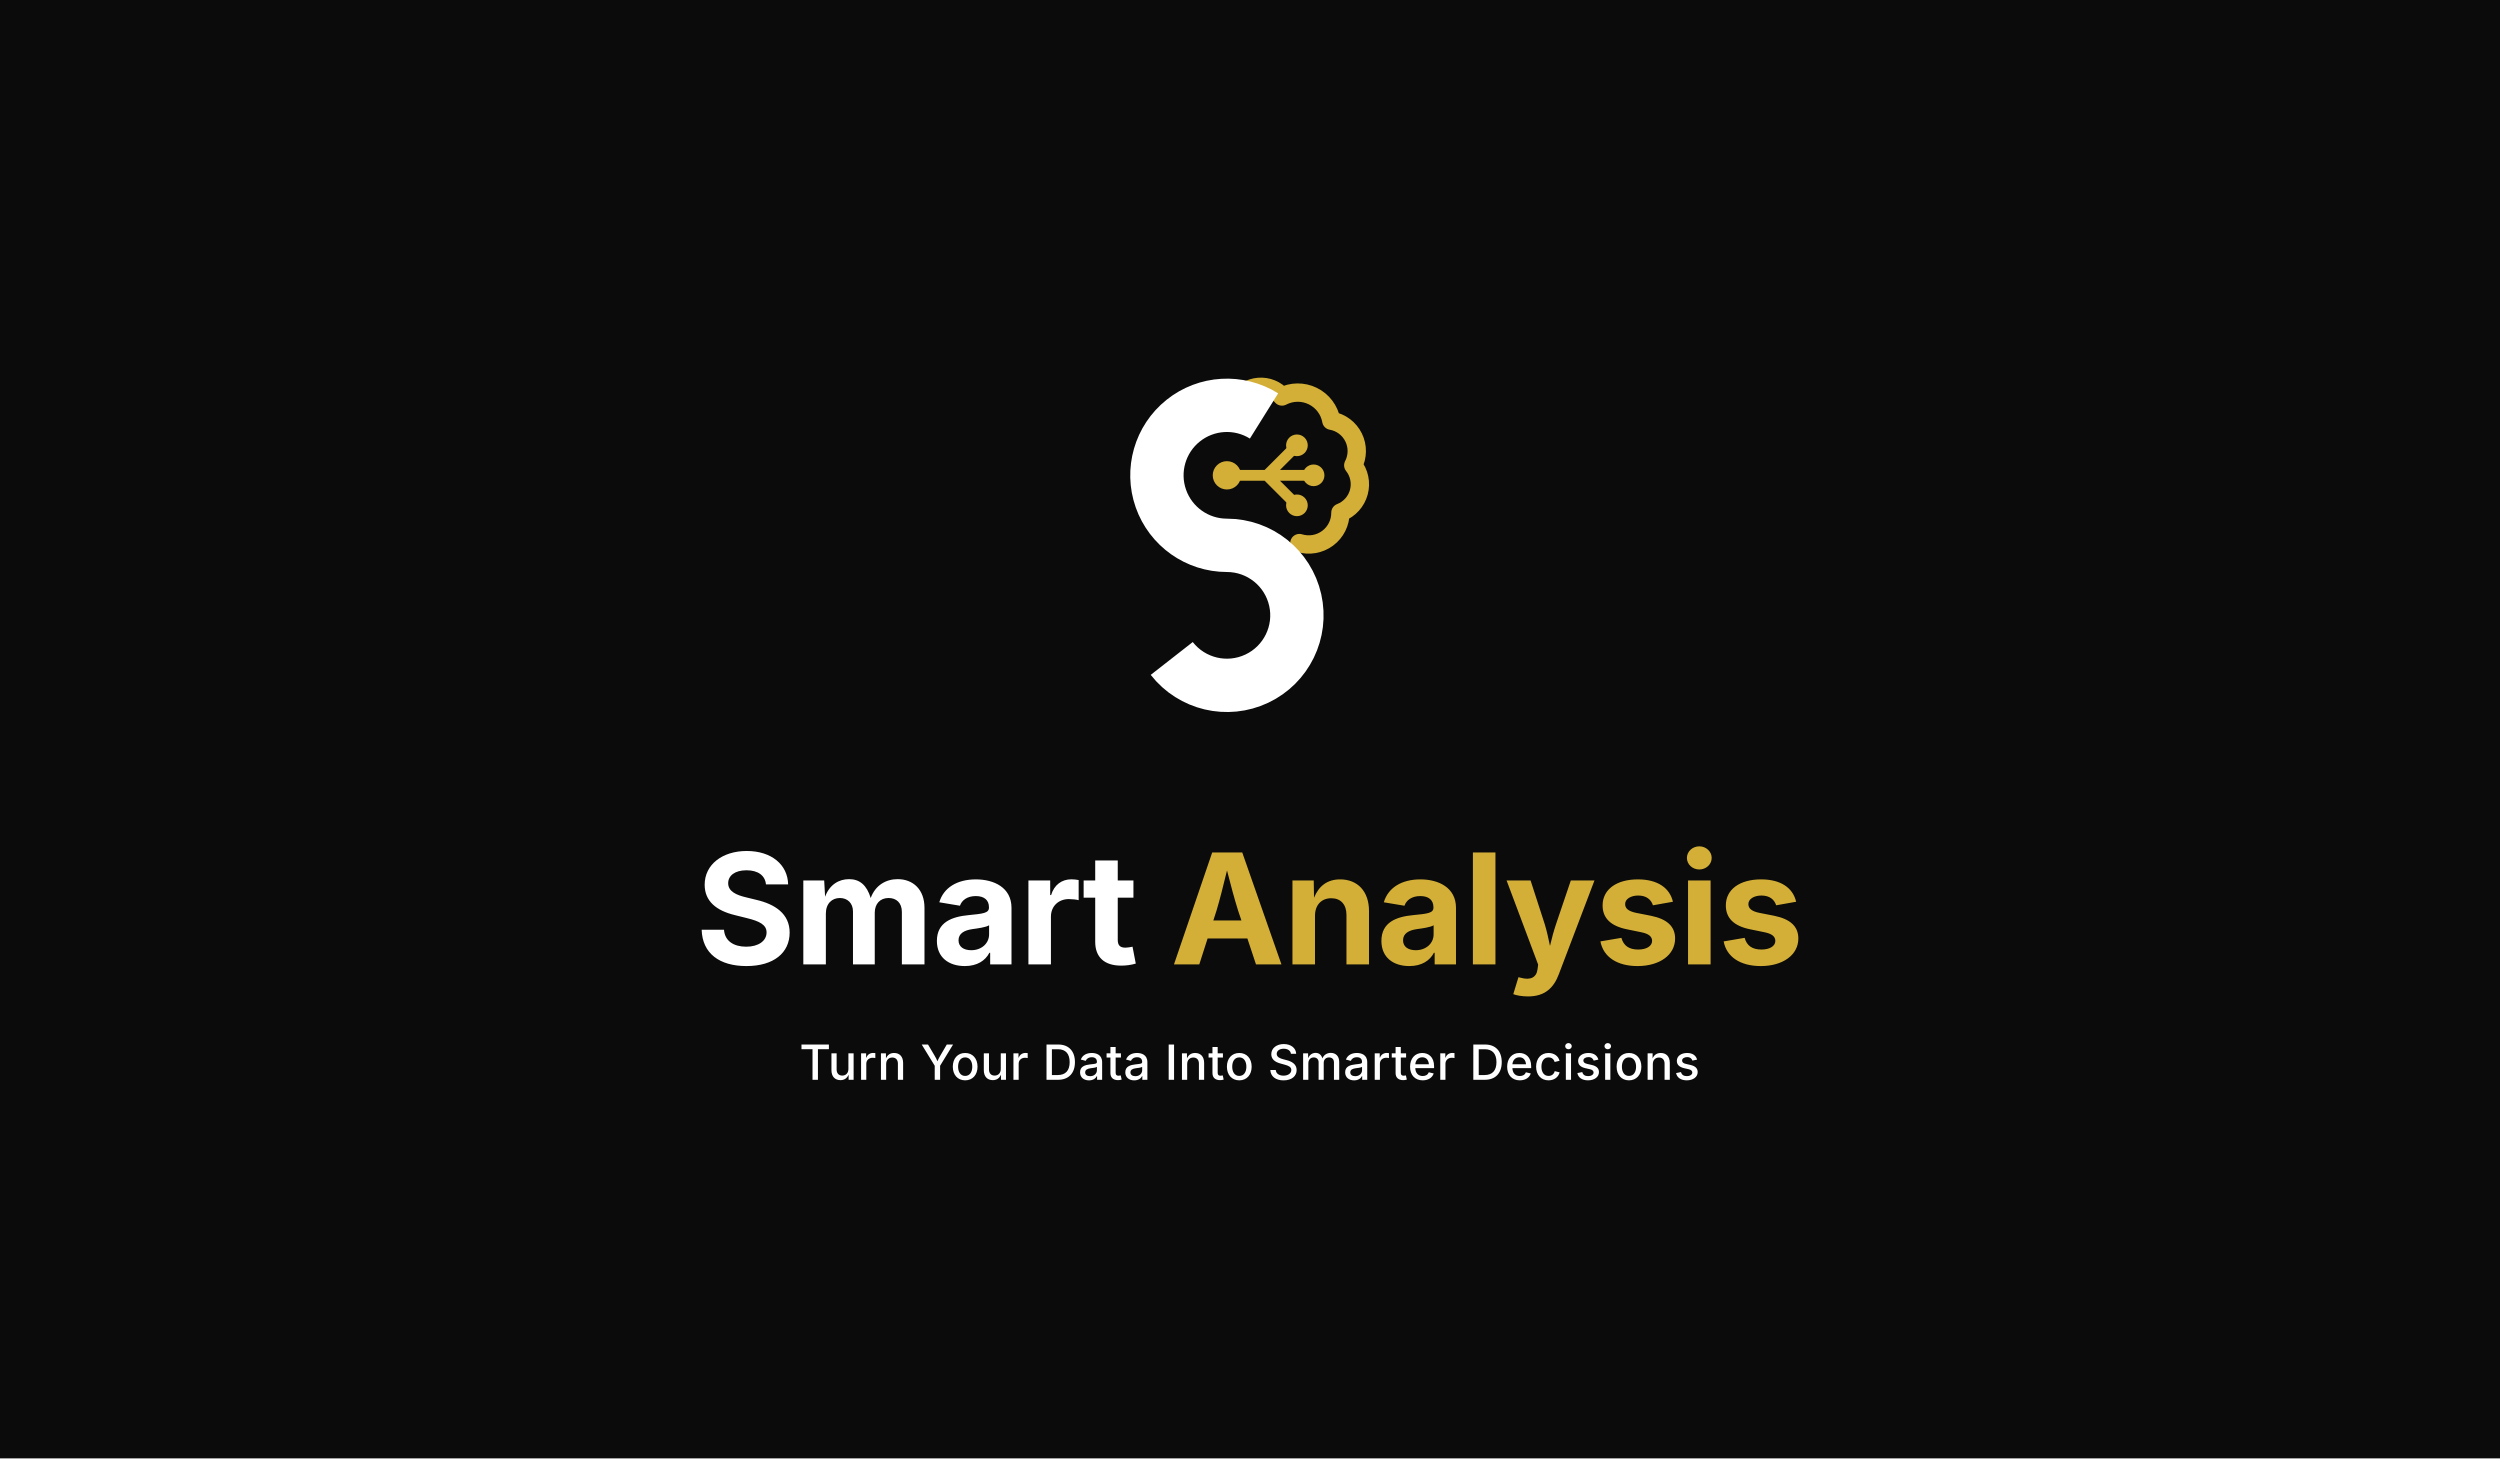
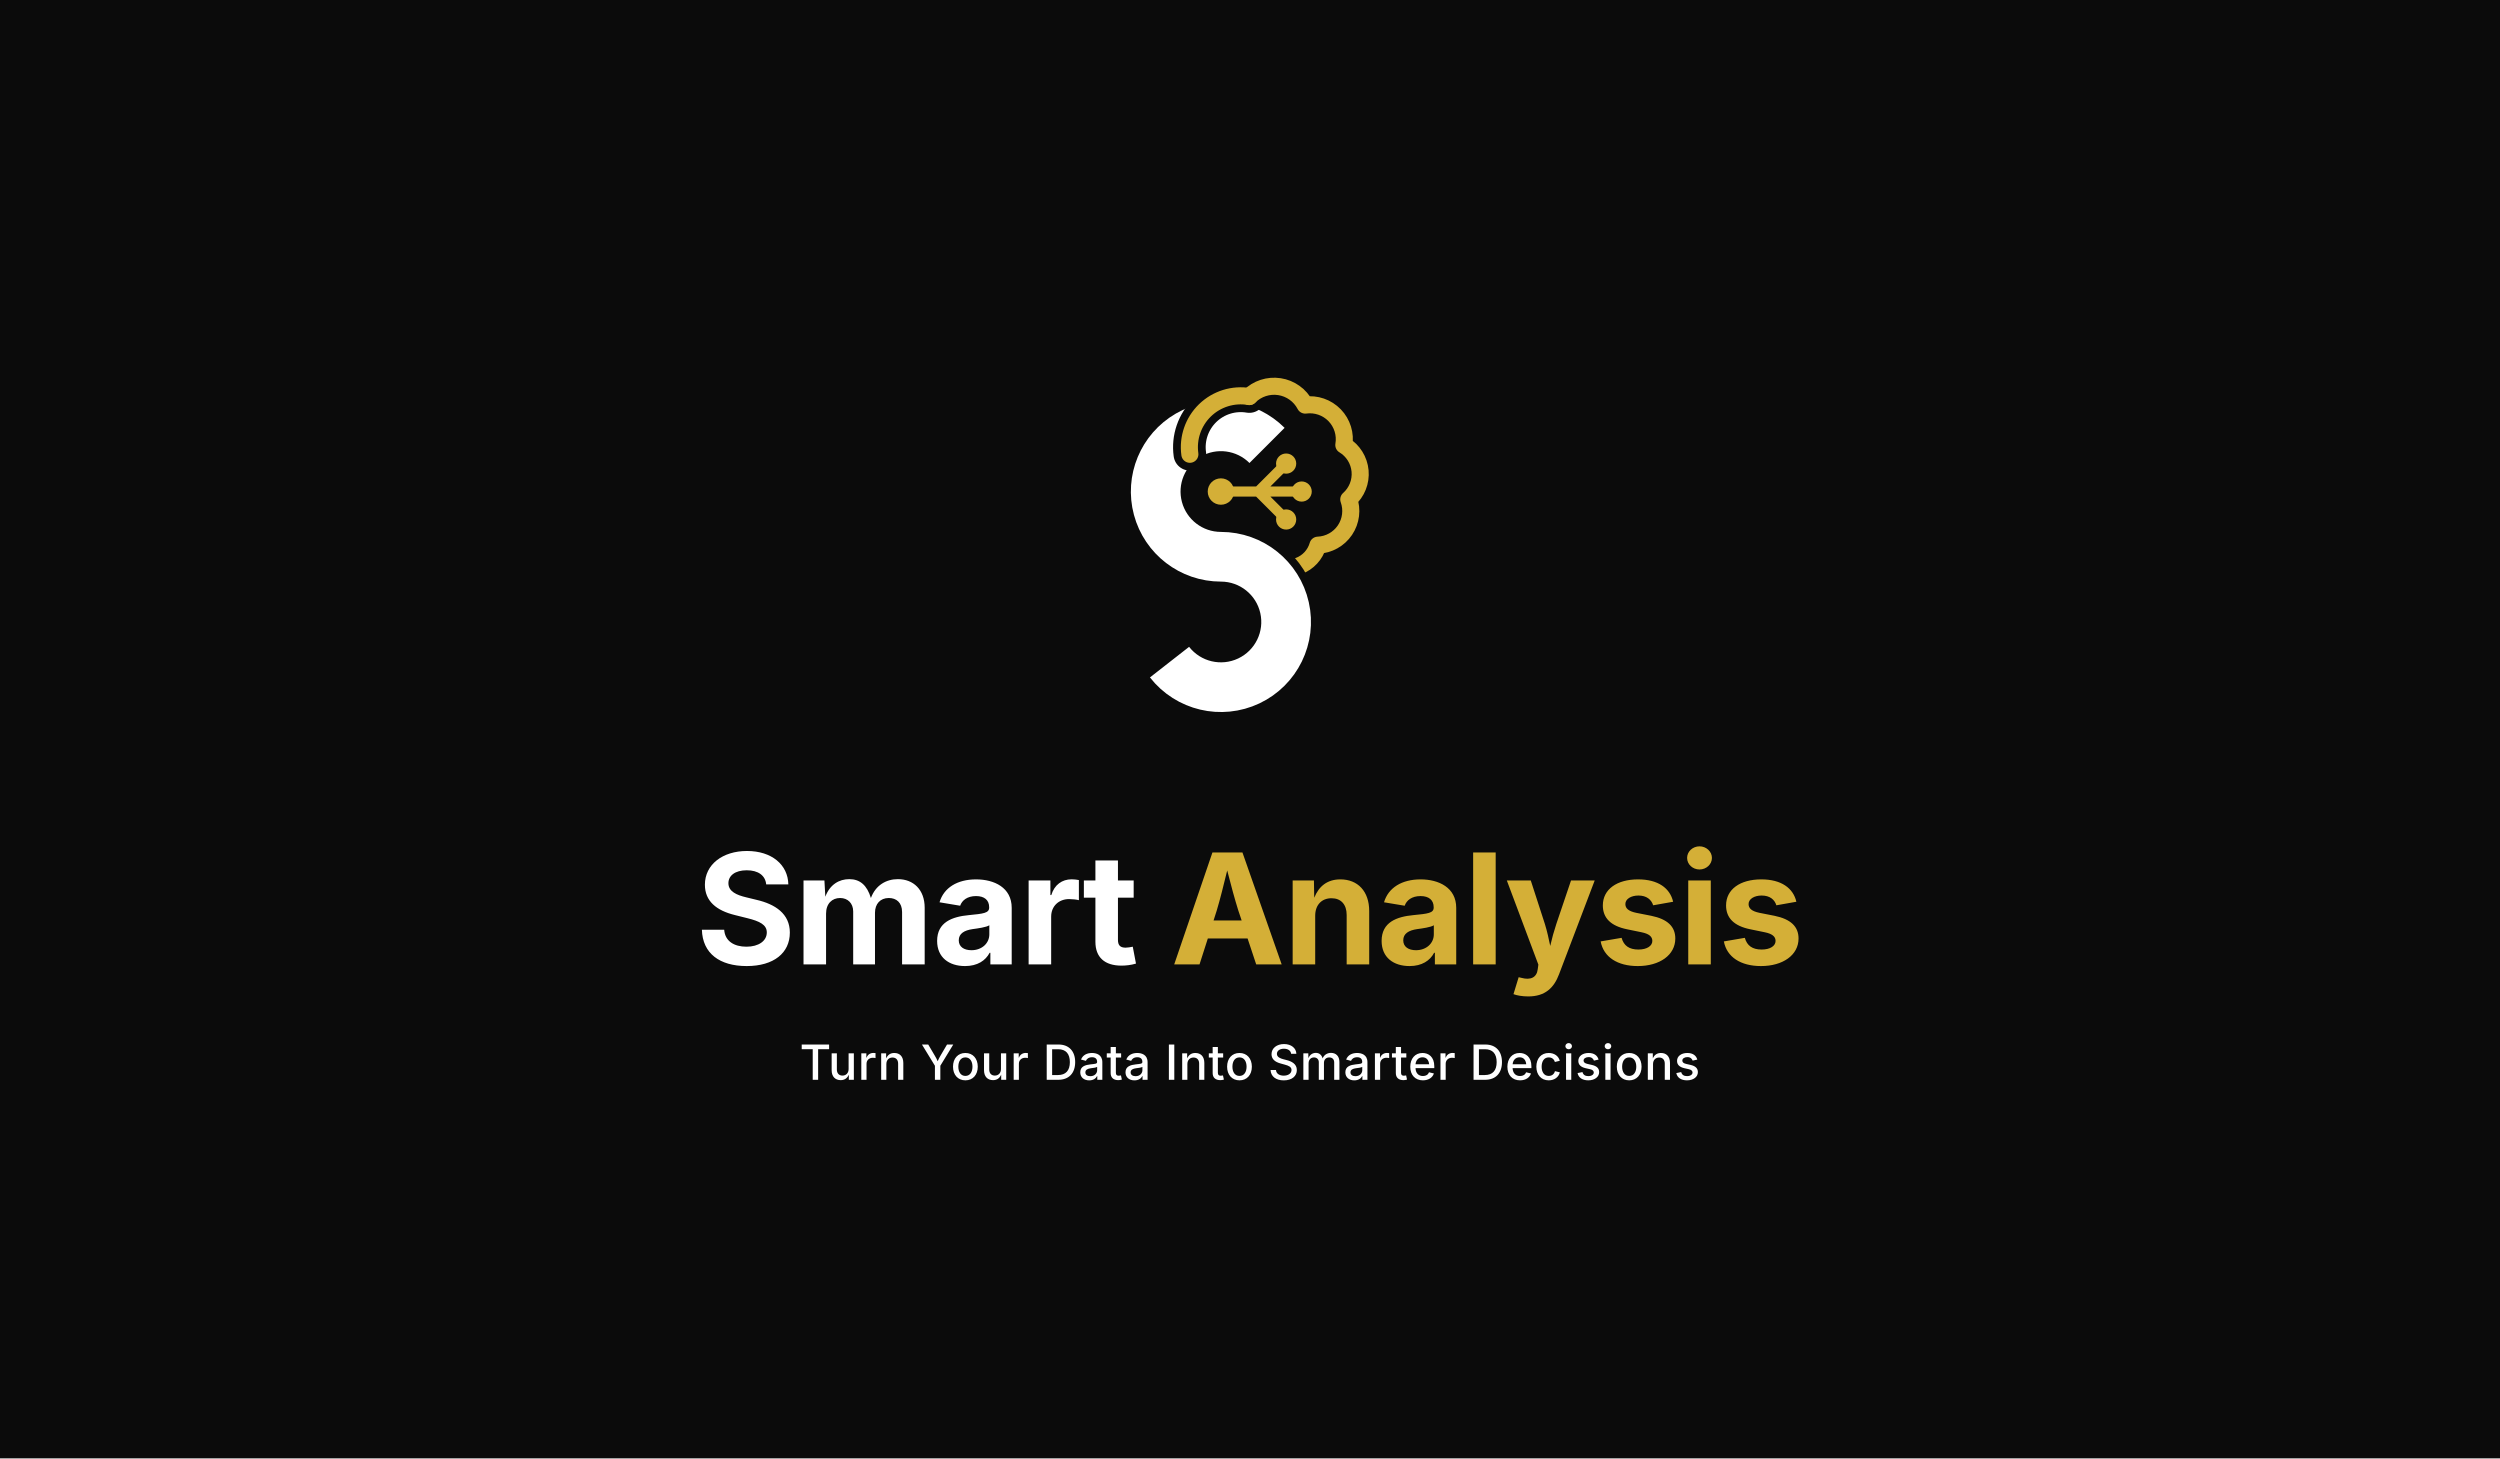
<svg xmlns="http://www.w3.org/2000/svg" width="96mm" height="56mm" viewBox="0 0 96 56">
  <rect id="background-bleed" width="96" height="56" fill="#0B0B0B" />
  <g id="logo">
-     <g transform="translate(26.923 14.500) scale(0.12842) translate(128.250 -0.000)">
-       <g class="symbol" transform="translate(0.000 0.000) scale(0.49844) translate(-41.875 -23.375)">
-         <path id="brain-contour" d="M106.21 36.77 A16.67 16.67 0 0 1 133.03 34.70 A20.45 20.45 0 0 1 162.64 49.22 A18.49 18.49 0 0 1 175.80 75.99 A18.24 18.24 0 0 1 168.10 104.38 A19.01 19.01 0 0 1 143.48 122.65" fill="none" stroke="#D4AF37" stroke-width="11" stroke-linecap="round" stroke-linejoin="round" />
-         <path id="letter-s" d="M122.26 46.38 A42 42 0 1 0 100.00 124.00 A42 42 0 1 1 66.90 191.86" fill="none" stroke="#FFFFFF" stroke-width="32" />
+     <g transform="translate(26.923 14.500) scale(0.12842) translate(128.500 -0.000)">
+       <g class="symbol" transform="translate(0.000 0.000) scale(0.46431) translate(-42.000 -8.625)">
+         <defs>
+           <mask id="sa-under-s" maskUnits="userSpaceOnUse" x="-60" y="-60" width="400" height="400">
+             <rect x="-60" y="-60" width="400" height="400" fill="#fff" />
+             <path d="M100.00 124.00 A42 42 0 1 1 66.90 191.86" fill="none" stroke="#000" stroke-width="42" />
+           </mask>
+           <mask id="sa-under-brain" maskUnits="userSpaceOnUse" x="-60" y="-60" width="400" height="400">
+             <rect x="-60" y="-60" width="400" height="400" fill="#fff" />
+             <path d="M80.00 58.00 A33.08 33.08 0 0 1 118.28 20.82" fill="none" stroke="#000" stroke-width="21" stroke-linecap="round" />
+           </mask>
+         </defs>
+         <path id="brain-back" d="M118.28 20.82 A22.59 22.59 0 0 1 154.29 26.32 A22.18 22.18 0 0 1 179.16 52.04 A21.81 21.81 0 0 1 182.34 87.06 A22.04 22.04 0 0 1 162.48 116.55 A20.21 20.21 0 0 1 131.91 127.87" fill="none" stroke="#D4AF37" stroke-width="11" stroke-linecap="round" stroke-linejoin="round" mask="url(#sa-under-s)" />
+         <path id="letter-s" d="M129.70 52.30 A42 42 0 1 0 100.00 124.00 A42 42 0 1 1 66.90 191.86" fill="none" stroke="#FFFFFF" stroke-width="32" mask="url(#sa-under-brain)" />
+         <path id="brain-front" d="M80.00 58.00 A33.08 33.08 0 0 1 118.28 20.82" fill="none" stroke="#D4AF37" stroke-width="11" stroke-linecap="round" stroke-linejoin="round" />
        <path id="circuit-traces" d="M100.00 82.00 H124.0 L140 66 M124.0 82.0 L140 98 M124.0 82.0 H150" fill="none" stroke="#D4AF37" stroke-width="6.5" stroke-linecap="round" stroke-linejoin="round" />
        <circle cx="100.0" cy="82.0" r="8.5" fill="#D4AF37" />
        <circle cx="142.0" cy="64.0" r="6.5" fill="#D4AF37" />
        <circle cx="142.0" cy="100.0" r="6.5" fill="#D4AF37" />
        <circle cx="152.0" cy="82.0" r="6.5" fill="#D4AF37" />
      </g>
      <g class="wordmark">
-         <path id="smart" d="M-114.7 175.96C-106.57 175.96 -101.78 172.03 -101.78 165.94C-101.78 160.33 -106.14 157.45 -111.78 156.15L-114.81 155.41C-117.64 154.74 -120.16 153.68 -120.16 151.19C-120.16 148.94 -118.18 147.32 -114.68 147.32C-111.24 147.32 -109.11 148.87 -108.86 151.55H-102.23C-102.35 145.66 -107.2 141.55 -114.61 141.55C-121.89 141.55 -127.19 145.59 -127.19 151.64C-127.19 156.51 -123.8 159.36 -118.14 160.73L-114.45 161.65C-110.81 162.55 -108.68 163.61 -108.68 165.9C-108.68 168.44 -111.1 170.17 -114.77 170.17C-118.47 170.17 -121.19 168.48 -121.41 165.09H-128.09C-127.88 172.21 -122.74 175.96 -114.7 175.96Z M-97.69 175.47H-90.95V160.28C-90.95 157.27 -89.13 155.61 -86.75 155.61C-84.46 155.61 -82.84 157.18 -82.84 159.63V175.47H-76.33V160.01C-76.33 157.39 -74.76 155.61 -72.2 155.61C-69.93 155.61 -68.22 156.98 -68.22 159.81V175.47H-61.46V158.53C-61.46 153.07 -64.87 149.97 -69.48 149.97C-72.94 149.97 -76.13 151.75 -77.54 155.61C-78.71 151.79 -80.8 149.97 -84.01 149.97C-87.02 149.97 -89.83 151.57 -91.18 155.23L-91.45 150.36H-97.69Z M-49.39 175.96C-45.69 175.96 -43.26 174.32 -42.05 171.99H-41.82V175.47H-35.44V158.55C-35.44 152.47 -40.7 150.04 -46.09 150.04C-51.71 150.04 -55.75 152.53 -57.03 156.89L-50.85 157.92C-50.31 156.31 -48.72 155.03 -46.11 155.03C-43.6 155.03 -42.18 156.24 -42.18 158.37V158.49C-42.18 160.13 -43.96 160.31 -48.27 160.73C-53.21 161.2 -57.75 162.82 -57.75 168.44C-57.75 173.4 -54.18 175.96 -49.39 175.96ZM-47.48 171.22C-49.71 171.22 -51.28 170.21 -51.28 168.26C-51.28 166.24 -49.62 165.27 -47.12 164.91C-45.64 164.71 -42.97 164.35 -42.14 163.76V166.48C-42.14 169.13 -44.34 171.22 -47.48 171.22Z M-30.38 175.47H-23.65V161.18C-23.65 158.06 -21.38 155.93 -18.28 155.93C-17.29 155.93 -15.96 156.08 -15.36 156.26V150.24C-15.96 150.11 -16.84 150.02 -17.54 150.02C-20.37 150.02 -22.68 151.64 -23.6 154.74H-23.87V150.36H-30.38Z M1.02 150.36H-3.67V144.38H-10.41V150.36H-13.87V155.5H-10.41V168.71C-10.41 173.31 -7.67 175.83 -2.64 175.83C-1.29 175.83 0.21 175.67 1.72 175.22L0.75 170.17C0.26 170.3 -0.86 170.46 -1.38 170.46C-3.02 170.46 -3.67 169.72 -3.67 168.12V155.5H1.02Z" fill="#FFFFFF" />
-         <path id="analysis" d="M13.14 175.47H20.71L23.2 167.7H35.09L37.67 175.47H45.28L33.56 142H24.57ZM24.91 162.33 25.88 159.32C26.89 155.95 27.88 151.97 29 147.37C30.17 151.93 31.22 155.88 32.3 159.32L33.31 162.33Z M55.31 160.93C55.31 157.61 57.31 155.68 60.18 155.68C63.01 155.68 64.72 157.54 64.72 160.67V175.47H71.46V159.5C71.46 153.61 68.04 150.04 62.83 150.04C58.97 150.04 56.43 152.04 55.02 155.54L54.93 150.36H48.57V175.47H55.31Z M83.52 175.96C87.23 175.96 89.66 174.32 90.87 171.99H91.09V175.47H97.47V158.55C97.47 152.47 92.22 150.04 86.83 150.04C81.21 150.04 77.17 152.53 75.89 156.89L82.06 157.92C82.6 156.31 84.2 155.03 86.8 155.03C89.32 155.03 90.73 156.24 90.73 158.37V158.49C90.73 160.13 88.96 160.31 84.65 160.73C79.71 161.2 75.17 162.82 75.17 168.44C75.17 173.4 78.74 175.96 83.52 175.96ZM85.43 171.22C83.21 171.22 81.64 170.21 81.64 168.26C81.64 166.24 83.3 165.27 85.79 164.91C87.28 164.71 89.95 164.35 90.78 163.76V166.48C90.78 169.13 88.58 171.22 85.43 171.22Z M109.27 142H102.53V175.47H109.27Z M114.6 184.36C115.57 184.74 117.23 185.04 119 185.04C124.03 185.04 126.68 182.5 128.21 178.43L138.88 150.36H131.81L127.4 163.38C126.68 165.54 126.1 167.7 125.58 169.94C125.11 167.72 124.66 165.56 123.99 163.38L119.77 150.36H112.6L122.04 175.53L121.86 176.88C121.56 179.4 119.7 180.23 116.98 179.49L116.15 179.29Z M151.76 175.96C158.34 175.96 162.99 172.66 162.99 167.72C162.99 164.15 160.65 161.92 155.8 160.93L151.29 160.04C148.9 159.54 148.05 158.67 148.05 157.41C148.05 155.9 149.76 154.87 151.96 154.87C154.41 154.87 155.82 156.08 156.36 157.79L162.34 156.73C161.39 152.65 157.82 150.04 151.87 150.04C145.51 150.04 141.31 153.01 141.31 157.83C141.31 161.59 143.69 163.97 148.55 164.96L152.88 165.85C155.08 166.3 156.11 167.11 156.11 168.44C156.11 169.94 154.52 171.02 151.96 171.02C149.2 171.02 147.58 169.87 146.93 167.52L140.66 168.59C141.54 173.27 145.69 175.96 151.76 175.96Z M166.86 175.47H173.6V150.36H166.86ZM170.23 147.08C172.25 147.08 173.93 145.55 173.93 143.62C173.93 141.71 172.25 140.16 170.23 140.16C168.18 140.16 166.52 141.71 166.52 143.62C166.52 145.55 168.18 147.08 170.23 147.08Z M188.61 175.96C195.19 175.96 199.84 172.66 199.84 167.72C199.84 164.15 197.5 161.92 192.65 160.93L188.13 160.04C185.75 159.54 184.9 158.67 184.9 157.41C184.9 155.9 186.61 154.87 188.81 154.87C191.26 154.87 192.67 156.08 193.21 157.79L199.18 156.73C198.24 152.65 194.67 150.04 188.72 150.04C182.36 150.04 178.16 153.01 178.16 157.83C178.16 161.59 180.54 163.97 185.39 164.96L189.73 165.85C191.93 166.3 192.96 167.11 192.96 168.44C192.96 169.94 191.37 171.02 188.81 171.02C186.05 171.02 184.43 169.87 183.78 167.52L177.51 168.59C178.39 173.27 182.54 175.96 188.61 175.96Z" fill="#D4AF37" />
+         <path id="smart" d="M-114.88 175.96C-106.75 175.96 -101.97 172.03 -101.97 165.94C-101.97 160.33 -106.33 157.45 -111.96 156.15L-115 155.41C-117.83 154.74 -120.34 153.68 -120.34 151.19C-120.34 148.94 -118.37 147.32 -114.86 147.32C-111.43 147.32 -109.29 148.87 -109.04 151.55H-102.42C-102.53 145.66 -107.38 141.55 -114.79 141.55C-122.07 141.55 -127.37 145.59 -127.37 151.64C-127.37 156.51 -123.98 159.36 -118.32 160.73L-114.64 161.65C-111 162.55 -108.86 163.61 -108.86 165.9C-108.86 168.44 -111.29 170.17 -114.95 170.17C-118.66 170.17 -121.38 168.48 -121.6 165.09H-128.27C-128.07 172.21 -122.93 175.96 -114.88 175.96Z M-97.88 175.47H-91.14V160.28C-91.14 157.27 -89.32 155.61 -86.94 155.61C-84.65 155.61 -83.03 157.18 -83.03 159.63V175.47H-76.51V160.01C-76.51 157.39 -74.94 155.61 -72.38 155.61C-70.11 155.61 -68.41 156.98 -68.41 159.81V175.47H-61.65V158.53C-61.65 153.07 -65.06 149.97 -69.66 149.97C-73.12 149.97 -76.31 151.75 -77.73 155.61C-78.9 151.79 -80.98 149.97 -84.2 149.97C-87.21 149.97 -90.01 151.57 -91.36 155.23L-91.63 150.36H-97.88Z M-49.58 175.96C-45.87 175.96 -43.45 174.32 -42.23 171.99H-42.01V175.47H-35.63V158.55C-35.63 152.47 -40.89 150.04 -46.28 150.04C-51.89 150.04 -55.93 152.53 -57.21 156.89L-51.04 157.92C-50.5 156.31 -48.9 155.03 -46.3 155.03C-43.78 155.03 -42.37 156.24 -42.37 158.37V158.49C-42.37 160.13 -44.14 160.31 -48.45 160.73C-53.4 161.2 -57.93 162.82 -57.93 168.44C-57.93 173.4 -54.36 175.96 -49.58 175.96ZM-47.67 171.22C-49.89 171.22 -51.46 170.21 -51.46 168.26C-51.46 166.24 -49.8 165.27 -47.31 164.91C-45.83 164.71 -43.15 164.35 -42.32 163.76V166.48C-42.32 169.13 -44.52 171.22 -47.67 171.22Z M-30.57 175.47H-23.83V161.18C-23.83 158.06 -21.56 155.93 -18.46 155.93C-17.47 155.93 -16.15 156.08 -15.54 156.26V150.24C-16.15 150.11 -17.03 150.02 -17.72 150.02C-20.55 150.02 -22.87 151.64 -23.79 154.74H-24.06V150.36H-30.57Z M0.84 150.36H-3.86V144.38H-10.6V150.36H-14.05V155.5H-10.6V168.71C-10.6 173.31 -7.86 175.83 -2.82 175.83C-1.48 175.83 0.03 175.67 1.53 175.22L0.57 170.17C0.07 170.3 -1.05 170.46 -1.57 170.46C-3.21 170.46 -3.86 169.72 -3.86 168.12V155.5H0.84Z" fill="#FFFFFF" />
+         <path id="analysis" d="M12.96 175.47H20.53L23.02 167.7H34.9L37.48 175.47H45.1L33.37 142H24.39ZM24.73 162.33 25.69 159.32C26.7 155.95 27.69 151.97 28.81 147.37C29.98 151.93 31.04 155.88 32.12 159.32L33.13 162.33Z M55.12 160.93C55.12 157.61 57.12 155.68 60 155.68C62.83 155.68 64.53 157.54 64.53 160.67V175.47H71.27V159.5C71.27 153.61 67.86 150.04 62.65 150.04C58.78 150.04 56.24 152.04 54.83 155.54L54.74 150.36H48.38V175.47H55.12Z M83.34 175.96C87.04 175.96 89.47 174.32 90.68 171.99H90.91V175.47H97.29V158.55C97.29 152.47 92.03 150.04 86.64 150.04C81.03 150.04 76.98 152.53 75.7 156.89L81.88 157.92C82.42 156.31 84.01 155.03 86.62 155.03C89.13 155.03 90.55 156.24 90.55 158.37V158.49C90.55 160.13 88.77 160.31 84.46 160.73C79.52 161.2 74.98 162.82 74.98 168.44C74.98 173.4 78.55 175.96 83.34 175.96ZM85.25 171.22C83.02 171.22 81.45 170.21 81.45 168.26C81.45 166.24 83.11 165.27 85.61 164.91C87.09 164.71 89.76 164.35 90.59 163.76V166.48C90.59 169.13 88.39 171.22 85.25 171.22Z M109.09 142H102.35V175.47H109.09Z M114.41 184.36C115.38 184.74 117.04 185.04 118.82 185.04C123.85 185.04 126.5 182.5 128.03 178.43L138.7 150.36H131.62L127.22 163.38C126.5 165.54 125.91 167.7 125.4 169.94C124.93 167.72 124.48 165.56 123.8 163.38L119.58 150.36H112.42L121.85 175.53L121.67 176.88C121.38 179.4 119.51 180.23 116.8 179.49L115.96 179.29Z M151.57 175.96C158.15 175.96 162.8 172.66 162.8 167.72C162.8 164.15 160.47 161.92 155.61 160.93L151.1 160.04C148.72 159.54 147.87 158.67 147.87 157.41C147.87 155.9 149.57 154.87 151.77 154.87C154.22 154.87 155.64 156.08 156.18 157.79L162.15 156.73C161.21 152.65 157.64 150.04 151.68 150.04C145.33 150.04 141.13 153.01 141.13 157.83C141.13 161.59 143.51 163.97 148.36 164.96L152.69 165.85C154.9 166.3 155.93 167.11 155.93 168.44C155.93 169.94 154.33 171.02 151.77 171.02C149.01 171.02 147.39 169.87 146.74 167.52L140.48 168.59C141.35 173.27 145.51 175.96 151.57 175.96Z M166.67 175.47H173.41V150.36H166.67ZM170.04 147.08C172.06 147.08 173.75 145.55 173.75 143.62C173.75 141.71 172.06 140.16 170.04 140.16C168 140.16 166.33 141.71 166.33 143.62C166.33 145.55 168 147.08 170.04 147.08Z M188.42 175.96C195 175.96 199.65 172.66 199.65 167.72C199.65 164.15 197.31 161.92 192.46 160.93L187.95 160.04C185.57 159.54 184.71 158.67 184.71 157.41C184.71 155.9 186.42 154.87 188.62 154.87C191.07 154.87 192.49 156.08 193.02 157.79L199 156.73C198.06 152.65 194.48 150.04 188.53 150.04C182.18 150.04 177.98 153.01 177.98 157.83C177.98 161.59 180.36 163.97 185.21 164.96L189.54 165.85C191.74 166.3 192.78 167.11 192.78 168.44C192.78 169.94 191.18 171.02 188.62 171.02C185.86 171.02 184.24 169.87 183.59 167.52L177.32 168.59C178.2 173.27 182.36 175.96 188.42 175.96Z" fill="#D4AF37" />
      </g>
-       <path id="tagline" d="M-98.24 200.81H-94.94V209.97H-93.32V200.81H-90.04V199.42H-98.24Z M-86.59 210.07C-85.49 210.07 -84.65 209.58 -84.15 208.43L-84.14 209.97H-82.65V202.05H-84.21V206.74C-84.21 207.99 -85 208.71 -86.05 208.71C-87.09 208.71 -87.73 208.03 -87.73 206.89V202.05H-89.28V207.08C-89.28 209.03 -88.2 210.07 -86.59 210.07Z M-80.42 209.97H-78.86V205.16C-78.86 204.12 -78.06 203.38 -76.97 203.38C-76.65 203.38 -76.27 203.44 -76.16 203.47V201.98C-76.32 201.96 -76.62 201.94 -76.82 201.94C-77.75 201.94 -78.53 202.46 -78.82 203.33H-78.91V202.05H-80.42Z M-72.92 205.28C-72.92 204.03 -72.14 203.31 -71.08 203.31C-70.05 203.31 -69.41 203.99 -69.41 205.13V209.97H-67.85V204.94C-67.85 202.99 -68.93 201.95 -70.54 201.95C-71.66 201.95 -72.49 202.45 -72.98 203.57L-72.99 202.05H-74.48V209.97H-72.92Z M-58.4 209.97H-56.79V205.77L-52.91 199.42H-54.79L-56.75 202.78C-57.06 203.31 -57.32 203.79 -57.58 204.42C-57.84 203.8 -58.1 203.33 -58.42 202.78L-60.4 199.42H-62.29L-58.4 205.77Z M-49.3 210.13C-47.07 210.13 -45.6 208.49 -45.6 206.05C-45.6 203.59 -47.07 201.95 -49.3 201.95C-51.53 201.95 -52.99 203.59 -52.99 206.05C-52.99 208.49 -51.53 210.13 -49.3 210.13ZM-49.3 208.81C-50.73 208.81 -51.41 207.55 -51.41 206.05C-51.41 204.53 -50.73 203.27 -49.3 203.27C-47.85 203.27 -47.17 204.54 -47.17 206.05C-47.17 207.55 -47.85 208.81 -49.3 208.81Z M-41.03 210.07C-39.94 210.07 -39.09 209.58 -38.59 208.43L-38.58 209.97H-37.09V202.05H-38.65V206.74C-38.65 207.99 -39.44 208.71 -40.49 208.71C-41.53 208.71 -42.17 208.03 -42.17 206.89V202.05H-43.72V207.08C-43.72 209.03 -42.64 210.07 -41.03 210.07Z M-34.86 209.97H-33.3V205.16C-33.3 204.12 -32.5 203.38 -31.41 203.38C-31.09 203.38 -30.71 203.44 -30.6 203.47V201.98C-30.76 201.96 -31.06 201.94 -31.26 201.94C-32.19 201.94 -32.97 202.46 -33.26 203.33H-33.35V202.05H-34.86Z M-21.54 209.97C-18.33 209.97 -16.47 207.98 -16.47 204.68C-16.47 201.4 -18.33 199.42 -21.44 199.42H-24.97V209.97ZM-23.36 208.55V200.83H-21.55C-19.24 200.83 -18.05 202.2 -18.05 204.68C-18.05 207.18 -19.24 208.55 -21.63 208.55Z M-12.27 210.14C-10.99 210.14 -10.24 209.5 -9.93 208.88H-9.85V209.97H-8.34V204.71C-8.34 202.43 -10.16 201.95 -11.44 201.95C-12.85 201.95 -14.18 202.5 -14.72 203.92L-13.25 204.3C-13.03 203.76 -12.45 203.22 -11.42 203.22C-10.43 203.22 -9.9 203.73 -9.9 204.61V204.65C-9.9 205.21 -10.5 205.2 -11.9 205.36C-13.39 205.53 -14.94 205.93 -14.94 207.73C-14.94 209.29 -13.78 210.14 -12.27 210.14ZM-11.92 208.89C-12.79 208.89 -13.41 208.5 -13.41 207.75C-13.41 206.94 -12.69 206.64 -11.81 206.52C-11.33 206.46 -10.13 206.33 -9.9 206.1V207.11C-9.9 208.04 -10.65 208.89 -11.92 208.89Z M-2.72 202.05H-4.3V200.17H-5.86V202.05H-7.01V203.32H-5.86V207.96C-5.86 209.3 -5.03 210.07 -3.59 210.07C-3.23 210.07 -2.83 210.02 -2.5 209.91L-2.78 208.66C-2.97 208.71 -3.27 208.75 -3.43 208.75C-4.05 208.75 -4.3 208.47 -4.3 207.83V203.32H-2.72Z M1.26 210.14C2.54 210.14 3.29 209.5 3.6 208.88H3.68V209.97H5.19V204.71C5.19 202.43 3.37 201.95 2.09 201.95C0.68 201.95 -0.65 202.5 -1.19 203.92L0.28 204.3C0.5 203.76 1.08 203.22 2.11 203.22C3.1 203.22 3.63 203.73 3.63 204.61V204.65C3.63 205.21 3.03 205.2 1.63 205.36C0.14 205.53 -1.41 205.93 -1.41 207.73C-1.41 209.29 -0.25 210.14 1.26 210.14ZM1.61 208.89C0.74 208.89 0.12 208.5 0.12 207.75C0.12 206.94 0.84 206.64 1.72 206.52C2.2 206.46 3.4 206.33 3.63 206.1V207.11C3.63 208.04 2.88 208.89 1.61 208.89Z M13.17 199.42H11.56V209.97H13.17Z M17.09 205.28C17.09 204.03 17.87 203.31 18.93 203.31C19.96 203.31 20.6 203.99 20.6 205.13V209.97H22.16V204.94C22.16 202.99 21.08 201.95 19.47 201.95C18.35 201.95 17.52 202.45 17.03 203.57L17.02 202.05H15.53V209.97H17.09Z M27.78 202.05H26.21V200.17H24.65V202.05H23.49V203.32H24.65V207.96C24.65 209.3 25.48 210.07 26.91 210.07C27.27 210.07 27.67 210.02 28 209.91L27.73 208.66C27.54 208.71 27.23 208.75 27.07 208.75C26.45 208.75 26.21 208.47 26.21 207.83V203.32H27.78Z M32.67 210.13C34.9 210.13 36.37 208.49 36.37 206.05C36.37 203.59 34.9 201.95 32.67 201.95C30.44 201.95 28.97 203.59 28.97 206.05C28.97 208.49 30.44 210.13 32.67 210.13ZM32.67 208.81C31.24 208.81 30.56 207.55 30.56 206.05C30.56 204.53 31.24 203.27 32.67 203.27C34.11 203.27 34.79 204.54 34.79 206.05C34.79 207.55 34.11 208.81 32.67 208.81Z M45.91 210.14C48.39 210.14 49.82 208.84 49.82 207.05C49.82 205.15 48.13 204.42 46.78 204.08L45.76 203.81C44.95 203.59 43.86 203.22 43.86 202.22C43.86 201.33 44.67 200.68 45.95 200.68C47.14 200.68 48 201.23 48.11 202.19H49.68C49.63 200.51 48.15 199.28 45.98 199.28C43.86 199.28 42.24 200.49 42.24 202.31C42.24 203.76 43.26 204.64 44.99 205.1L46.22 205.44C47.36 205.75 48.23 206.11 48.23 207.03C48.23 208.05 47.24 208.73 45.91 208.73C44.69 208.73 43.67 208.19 43.58 207.04H41.95C42.05 208.96 43.54 210.14 45.91 210.14Z M51.76 209.97H53.32V205.05C53.32 203.89 54.07 203.28 54.94 203.28C55.78 203.28 56.39 203.84 56.39 204.69V209.97H57.92V204.9C57.92 203.96 58.52 203.28 59.5 203.28C60.31 203.28 60.98 203.73 60.98 204.78V209.97H62.55V204.63C62.55 202.83 61.44 201.92 60.04 201.92C58.91 201.92 57.94 202.51 57.53 203.58C57.22 202.53 56.54 201.92 55.51 201.92C54.57 201.92 53.68 202.43 53.28 203.53L53.24 202.05H51.76Z M67 210.14C68.29 210.14 69.04 209.5 69.34 208.88H69.42V209.97H70.93V204.71C70.93 202.43 69.11 201.95 67.83 201.95C66.42 201.95 65.09 202.5 64.55 203.92L66.02 204.3C66.24 203.76 66.82 203.22 67.85 203.22C68.84 203.22 69.37 203.73 69.37 204.61V204.65C69.37 205.21 68.77 205.2 67.37 205.36C65.88 205.53 64.33 205.93 64.33 207.73C64.33 209.29 65.5 210.14 67 210.14ZM67.35 208.89C66.48 208.89 65.86 208.5 65.86 207.75C65.86 206.94 66.58 206.64 67.46 206.52C67.94 206.46 69.14 206.33 69.38 206.1V207.11C69.38 208.04 68.62 208.89 67.35 208.89Z M73.17 209.97H74.72V205.16C74.72 204.12 75.52 203.38 76.61 203.38C76.93 203.38 77.31 203.44 77.42 203.47V201.98C77.26 201.96 76.96 201.94 76.76 201.94C75.84 201.94 75.05 202.46 74.76 203.33H74.67V202.05H73.17Z M82.55 202.05H80.97V200.17H79.41V202.05H78.26V203.32H79.41V207.96C79.41 209.3 80.24 210.07 81.68 210.07C82.04 210.07 82.44 210.02 82.77 209.91L82.49 208.66C82.3 208.71 82 208.75 81.84 208.75C81.22 208.75 80.97 208.47 80.97 207.83V203.32H82.55Z M87.52 210.13C89.21 210.13 90.42 209.3 90.8 208.07L89.33 207.72C89.05 208.46 88.4 208.84 87.53 208.84C86.24 208.84 85.36 208.01 85.3 206.48H90.92V205.93C90.92 203.08 89.19 201.95 87.38 201.95C85.17 201.95 83.74 203.63 83.74 206.07C83.74 208.52 85.18 210.13 87.52 210.13ZM85.31 205.32C85.39 204.18 86.14 203.24 87.39 203.24C88.59 203.24 89.26 204.08 89.37 205.32Z M92.77 209.97H94.32V205.16C94.32 204.12 95.12 203.38 96.21 203.38C96.53 203.38 96.91 203.44 97.02 203.47V201.98C96.86 201.96 96.56 201.94 96.36 201.94C95.44 201.94 94.65 202.46 94.36 203.33H94.28V202.05H92.77Z M106.08 209.97C109.29 209.97 111.15 207.98 111.15 204.68C111.15 201.4 109.29 199.42 106.18 199.42H102.65V209.97ZM104.27 208.55V200.83H106.08C108.38 200.83 109.57 202.2 109.57 204.68C109.57 207.18 108.38 208.55 105.99 208.55Z M116.55 210.13C118.24 210.13 119.46 209.3 119.83 208.07L118.36 207.72C118.09 208.46 117.44 208.84 116.57 208.84C115.27 208.84 114.39 208.01 114.34 206.48H119.95V205.93C119.95 203.08 118.22 201.95 116.42 201.95C114.2 201.95 112.77 203.63 112.77 206.07C112.77 208.52 114.22 210.13 116.55 210.13ZM114.34 205.32C114.43 204.18 115.18 203.24 116.43 203.24C117.62 203.24 118.29 204.08 118.41 205.32Z M125.13 210.13C126.79 210.13 128.08 209.23 128.46 207.74L126.99 207.38C126.78 208.24 126.12 208.81 125.14 208.81C123.71 208.81 123.02 207.56 123.02 206.05C123.02 204.52 123.71 203.27 125.14 203.27C126.11 203.27 126.75 203.83 126.96 204.64L128.44 204.29C128.05 202.82 126.77 201.95 125.13 201.95C122.9 201.95 121.43 203.59 121.43 206.05C121.43 208.49 122.9 210.13 125.13 210.13Z M130.32 209.97H131.87V202.05H130.32ZM131.1 200.84C131.64 200.84 132.09 200.43 132.09 199.92C132.09 199.4 131.64 198.99 131.1 198.99C130.56 198.99 130.12 199.4 130.12 199.92C130.12 200.43 130.56 200.84 131.1 200.84Z M136.95 210.13C138.89 210.13 140.22 209.11 140.22 207.67C140.22 206.57 139.52 205.86 138.06 205.53L136.78 205.24C135.91 205.05 135.56 204.73 135.56 204.21C135.56 203.62 136.21 203.18 137.07 203.18C138 203.18 138.45 203.68 138.65 204.23L140.05 203.93C139.71 202.75 138.77 201.95 137.05 201.95C135.26 201.95 133.99 202.89 133.99 204.31C133.99 205.44 134.69 206.16 136.17 206.5L137.5 206.8C138.25 206.97 138.61 207.3 138.61 207.8C138.61 208.39 137.97 208.87 136.97 208.87C136.05 208.87 135.45 208.49 135.23 207.66L133.76 207.96C134.04 209.36 135.23 210.13 136.95 210.13Z M142.07 209.97H143.63V202.05H142.07ZM142.85 200.84C143.39 200.84 143.84 200.43 143.84 199.92C143.84 199.4 143.39 198.99 142.85 198.99C142.32 198.99 141.87 199.4 141.87 199.92C141.87 200.43 142.32 200.84 142.85 200.84Z M149.19 210.13C151.42 210.13 152.9 208.49 152.9 206.05C152.9 203.59 151.42 201.95 149.19 201.95C146.96 201.95 145.5 203.59 145.5 206.05C145.5 208.49 146.96 210.13 149.19 210.13ZM149.19 208.81C147.76 208.81 147.08 207.55 147.08 206.05C147.08 204.53 147.76 203.27 149.19 203.27C150.64 203.27 151.32 204.54 151.32 206.05C151.32 207.55 150.64 208.81 149.19 208.81Z M156.33 205.28C156.33 204.03 157.11 203.31 158.17 203.31C159.2 203.31 159.84 203.99 159.84 205.13V209.97H161.4V204.94C161.4 202.99 160.32 201.95 158.71 201.95C157.59 201.95 156.76 202.45 156.26 203.57L156.26 202.05H154.77V209.97H156.33Z M166.48 210.13C168.41 210.13 169.74 209.11 169.74 207.67C169.74 206.57 169.05 205.86 167.58 205.53L166.31 205.24C165.44 205.05 165.08 204.73 165.08 204.21C165.08 203.62 165.73 203.18 166.59 203.18C167.52 203.18 167.97 203.68 168.18 204.23L169.57 203.93C169.23 202.75 168.29 201.95 166.58 201.95C164.78 201.95 163.51 202.89 163.51 204.31C163.51 205.44 164.22 206.16 165.69 206.5L167.02 206.8C167.77 206.97 168.13 207.3 168.13 207.8C168.13 208.39 167.5 208.87 166.49 208.87C165.57 208.87 164.97 208.49 164.75 207.66L163.28 207.96C163.57 209.36 164.76 210.13 166.48 210.13Z" fill="#FFFFFF" />
+       <path id="tagline" d="M-98.42 200.81H-95.13V209.97H-93.51V200.81H-90.23V199.42H-98.42Z M-86.77 210.07C-85.68 210.07 -84.83 209.58 -84.34 208.43L-84.33 209.97H-82.83V202.05H-84.4V206.74C-84.4 207.99 -85.19 208.71 -86.24 208.71C-87.27 208.71 -87.91 208.03 -87.91 206.89V202.05H-89.47V207.08C-89.47 209.03 -88.39 210.07 -86.77 210.07Z M-80.6 209.97H-79.04V205.16C-79.04 204.12 -78.25 203.38 -77.16 203.38C-76.83 203.38 -76.46 203.44 -76.35 203.47V201.98C-76.51 201.96 -76.81 201.94 -77 201.94C-77.93 201.94 -78.72 202.46 -79.01 203.33H-79.09V202.05H-80.6Z M-73.11 205.28C-73.11 204.03 -72.33 203.31 -71.27 203.31C-70.23 203.31 -69.59 203.99 -69.59 205.13V209.97H-68.04V204.94C-68.04 202.99 -69.11 201.95 -70.73 201.95C-71.85 201.95 -72.67 202.45 -73.17 203.57L-73.18 202.05H-74.66V209.97H-73.11Z M-58.59 209.97H-56.97V205.77L-53.1 199.42H-54.97L-56.94 202.78C-57.25 203.31 -57.5 203.79 -57.76 204.42C-58.03 203.8 -58.28 203.33 -58.61 202.78L-60.59 199.42H-62.47L-58.59 205.77Z M-49.48 210.13C-47.25 210.13 -45.78 208.49 -45.78 206.05C-45.78 203.59 -47.25 201.95 -49.48 201.95C-51.71 201.95 -53.18 203.59 -53.18 206.05C-53.18 208.49 -51.71 210.13 -49.48 210.13ZM-49.48 208.81C-50.91 208.81 -51.59 207.55 -51.59 206.05C-51.59 204.53 -50.91 203.27 -49.48 203.27C-48.04 203.27 -47.36 204.54 -47.36 206.05C-47.36 207.55 -48.04 208.81 -49.48 208.81Z M-41.21 210.07C-40.12 210.07 -39.27 209.58 -38.78 208.43L-38.77 209.97H-37.27V202.05H-38.84V206.74C-38.84 207.99 -39.63 208.71 -40.68 208.71C-41.71 208.71 -42.35 208.03 -42.35 206.89V202.05H-43.91V207.08C-43.91 209.03 -42.83 210.07 -41.21 210.07Z M-35.04 209.97H-33.48V205.16C-33.48 204.12 -32.69 203.38 -31.6 203.38C-31.27 203.38 -30.9 203.44 -30.79 203.47V201.98C-30.95 201.96 -31.25 201.94 -31.44 201.94C-32.37 201.94 -33.16 202.46 -33.45 203.33H-33.53V202.05H-35.04Z M-21.72 209.97C-18.52 209.97 -16.65 207.98 -16.65 204.68C-16.65 201.4 -18.52 199.42 -21.62 199.42H-25.16V209.97ZM-23.54 208.55V200.83H-21.73C-19.43 200.83 -18.24 202.2 -18.24 204.68C-18.24 207.18 -19.43 208.55 -21.82 208.55Z M-12.45 210.14C-11.17 210.14 -10.42 209.5 -10.12 208.88H-10.04V209.97H-8.53V204.71C-8.53 202.43 -10.35 201.95 -11.62 201.95C-13.03 201.95 -14.36 202.5 -14.9 203.92L-13.44 204.3C-13.22 203.76 -12.64 203.22 -11.6 203.22C-10.61 203.22 -10.09 203.73 -10.09 204.61V204.65C-10.09 205.21 -10.69 205.2 -12.08 205.36C-13.58 205.53 -15.13 205.93 -15.13 207.73C-15.13 209.29 -13.96 210.14 -12.45 210.14ZM-12.11 208.89C-12.98 208.89 -13.6 208.5 -13.6 207.75C-13.6 206.94 -12.88 206.64 -12 206.52C-11.52 206.46 -10.31 206.33 -10.08 206.1V207.11C-10.08 208.04 -10.84 208.89 -12.11 208.89Z M-2.91 202.05H-4.48V200.17H-6.04V202.05H-7.2V203.32H-6.04V207.96C-6.04 209.3 -5.21 210.07 -3.78 210.07C-3.42 210.07 -3.02 210.02 -2.69 209.91L-2.96 208.66C-3.15 208.71 -3.46 208.75 -3.62 208.75C-4.24 208.75 -4.48 208.47 -4.48 207.83V203.32H-2.91Z M1.08 210.14C2.36 210.14 3.11 209.5 3.41 208.88H3.49V209.97H5V204.71C5 202.43 3.18 201.95 1.91 201.95C0.5 201.95 -0.83 202.5 -1.37 203.92L0.09 204.3C0.31 203.76 0.89 203.22 1.93 203.22C2.92 203.22 3.44 203.73 3.44 204.61V204.65C3.44 205.21 2.84 205.2 1.45 205.36C-0.05 205.53 -1.6 205.93 -1.6 207.73C-1.6 209.29 -0.43 210.14 1.08 210.14ZM1.42 208.89C0.55 208.89 -0.07 208.5 -0.07 207.75C-0.07 206.94 0.65 206.64 1.53 206.52C2.01 206.46 3.22 206.33 3.45 206.1V207.11C3.45 208.04 2.69 208.89 1.42 208.89Z M12.99 199.42H11.37V209.97H12.99Z M16.9 205.28C16.9 204.03 17.68 203.31 18.74 203.31C19.78 203.31 20.42 203.99 20.42 205.13V209.97H21.97V204.94C21.97 202.99 20.9 201.95 19.28 201.95C18.16 201.95 17.34 202.45 16.84 203.57L16.83 202.05H15.35V209.97H16.9Z M27.6 202.05H26.02V200.17H24.46V202.05H23.31V203.32H24.46V207.96C24.46 209.3 25.29 210.07 26.73 210.07C27.09 210.07 27.49 210.02 27.82 209.91L27.54 208.66C27.35 208.71 27.05 208.75 26.88 208.75C26.27 208.75 26.02 208.47 26.02 207.83V203.32H27.6Z M32.48 210.13C34.71 210.13 36.18 208.49 36.18 206.05C36.18 203.59 34.71 201.95 32.48 201.95C30.25 201.95 28.78 203.59 28.78 206.05C28.78 208.49 30.25 210.13 32.48 210.13ZM32.48 208.81C31.05 208.81 30.37 207.55 30.37 206.05C30.37 204.53 31.05 203.27 32.48 203.27C33.92 203.27 34.6 204.54 34.6 206.05C34.6 207.55 33.92 208.81 32.48 208.81Z M45.73 210.14C48.2 210.14 49.63 208.84 49.63 207.05C49.63 205.15 47.94 204.42 46.6 204.08L45.57 203.81C44.76 203.59 43.67 203.22 43.67 202.22C43.67 201.33 44.48 200.68 45.76 200.68C46.96 200.68 47.82 201.23 47.92 202.19H49.49C49.44 200.51 47.96 199.28 45.8 199.28C43.67 199.28 42.06 200.49 42.06 202.31C42.06 203.76 43.08 204.64 44.81 205.1L46.04 205.44C47.17 205.75 48.04 206.11 48.04 207.03C48.04 208.05 47.06 208.73 45.72 208.73C44.5 208.73 43.48 208.19 43.39 207.04H41.77C41.87 208.96 43.35 210.14 45.73 210.14Z M51.58 209.97H53.14V205.05C53.14 203.89 53.89 203.28 54.76 203.28C55.59 203.28 56.2 203.84 56.2 204.69V209.97H57.74V204.9C57.74 203.96 58.33 203.28 59.32 203.28C60.12 203.28 60.8 203.73 60.8 204.78V209.97H62.36V204.63C62.36 202.83 61.26 201.92 59.85 201.92C58.73 201.92 57.75 202.51 57.35 203.58C57.04 202.53 56.36 201.92 55.32 201.92C54.38 201.92 53.5 202.43 53.09 203.53L53.06 202.05H51.58Z M66.82 210.14C68.1 210.14 68.85 209.5 69.15 208.88H69.23V209.97H70.74V204.71C70.74 202.43 68.92 201.95 67.65 201.95C66.24 201.95 64.91 202.5 64.37 203.92L65.83 204.3C66.05 203.76 66.63 203.22 67.67 203.22C68.66 203.22 69.18 203.73 69.18 204.61V204.65C69.18 205.21 68.58 205.2 67.19 205.36C65.69 205.53 64.14 205.93 64.14 207.73C64.14 209.29 65.31 210.14 66.82 210.14ZM67.16 208.89C66.29 208.89 65.67 208.5 65.67 207.75C65.67 206.94 66.39 206.64 67.27 206.52C67.75 206.46 68.96 206.33 69.19 206.1V207.11C69.19 208.04 68.43 208.89 67.16 208.89Z M72.98 209.97H74.54V205.16C74.54 204.12 75.33 203.38 76.42 203.38C76.75 203.38 77.12 203.44 77.24 203.47V201.98C77.07 201.96 76.78 201.94 76.58 201.94C75.65 201.94 74.86 202.46 74.57 203.33H74.49V202.05H72.98Z M82.37 202.05H80.79V200.17H79.23V202.05H78.07V203.32H79.23V207.96C79.23 209.3 80.06 210.07 81.49 210.07C81.86 210.07 82.25 210.02 82.58 209.91L82.31 208.66C82.12 208.71 81.81 208.75 81.65 208.75C81.03 208.75 80.79 208.47 80.79 207.83V203.32H82.37Z M87.33 210.13C89.02 210.13 90.23 209.3 90.61 208.07L89.14 207.72C88.87 208.46 88.22 208.84 87.35 208.84C86.05 208.84 85.17 208.01 85.12 206.48H90.73V205.93C90.73 203.08 89 201.95 87.2 201.95C84.98 201.95 83.55 203.63 83.55 206.07C83.55 208.52 85 210.13 87.33 210.13ZM85.12 205.32C85.21 204.18 85.96 203.24 87.2 203.24C88.4 203.24 89.07 204.08 89.19 205.32Z M92.58 209.97H94.14V205.16C94.14 204.12 94.93 203.38 96.02 203.38C96.35 203.38 96.72 203.44 96.84 203.47V201.98C96.67 201.96 96.38 201.94 96.18 201.94C95.25 201.94 94.46 202.46 94.17 203.33H94.09V202.05H92.58Z M105.9 209.97C109.11 209.97 110.97 207.98 110.97 204.68C110.97 201.4 109.11 199.42 106 199.42H102.47V209.97ZM104.08 208.55V200.83H105.89C108.19 200.83 109.38 202.2 109.38 204.68C109.38 207.18 108.19 208.55 105.81 208.55Z M116.37 210.13C118.06 210.13 119.27 209.3 119.64 208.07L118.18 207.72C117.9 208.46 117.25 208.84 116.38 208.84C115.09 208.84 114.21 208.01 114.15 206.48H119.77V205.93C119.77 203.08 118.04 201.95 116.23 201.95C114.02 201.95 112.59 203.63 112.59 206.07C112.59 208.52 114.03 210.13 116.37 210.13ZM114.16 205.32C114.24 204.18 114.99 203.24 116.24 203.24C117.44 203.24 118.11 204.08 118.22 205.32Z M124.94 210.13C126.61 210.13 127.9 209.23 128.28 207.74L126.81 207.38C126.59 208.24 125.94 208.81 124.95 208.81C123.52 208.81 122.83 207.56 122.83 206.05C122.83 204.52 123.52 203.27 124.95 203.27C125.92 203.27 126.57 203.83 126.78 204.64L128.26 204.29C127.87 202.82 126.59 201.95 124.94 201.95C122.71 201.95 121.25 203.59 121.25 206.05C121.25 208.49 122.71 210.13 124.94 210.13Z M130.13 209.97H131.69V202.05H130.13ZM130.92 200.84C131.45 200.84 131.9 200.43 131.9 199.92C131.9 199.4 131.45 198.99 130.92 198.99C130.38 198.99 129.93 199.4 129.93 199.92C129.93 200.43 130.38 200.84 130.92 200.84Z M136.77 210.13C138.7 210.13 140.03 209.11 140.03 207.67C140.03 206.57 139.34 205.86 137.87 205.53L136.6 205.24C135.73 205.05 135.37 204.73 135.37 204.21C135.37 203.62 136.02 203.18 136.88 203.18C137.82 203.18 138.26 203.68 138.47 204.23L139.86 203.93C139.52 202.75 138.58 201.95 136.87 201.95C135.08 201.95 133.8 202.89 133.8 204.31C133.8 205.44 134.51 206.16 135.98 206.5L137.31 206.8C138.06 206.97 138.42 207.3 138.42 207.8C138.42 208.39 137.79 208.87 136.78 208.87C135.86 208.87 135.26 208.49 135.04 207.66L133.57 207.96C133.86 209.36 135.05 210.13 136.77 210.13Z M141.88 209.97H143.44V202.05H141.88ZM142.67 200.84C143.21 200.84 143.65 200.43 143.65 199.92C143.65 199.4 143.21 198.99 142.67 198.99C142.13 198.99 141.68 199.4 141.68 199.92C141.68 200.43 142.13 200.84 142.67 200.84Z M149.01 210.13C151.24 210.13 152.71 208.49 152.71 206.05C152.71 203.59 151.24 201.95 149.01 201.95C146.78 201.95 145.31 203.59 145.31 206.05C145.31 208.49 146.78 210.13 149.01 210.13ZM149.01 208.81C147.58 208.81 146.9 207.55 146.9 206.05C146.9 204.53 147.58 203.27 149.01 203.27C150.45 203.27 151.13 204.54 151.13 206.05C151.13 207.55 150.45 208.81 149.01 208.81Z M156.14 205.28C156.14 204.03 156.92 203.31 157.98 203.31C159.02 203.31 159.65 203.99 159.65 205.13V209.97H161.21V204.94C161.21 202.99 160.13 201.95 158.52 201.95C157.4 201.95 156.57 202.45 156.08 203.57L156.07 202.05H154.58V209.97H156.14Z M166.29 210.13C168.22 210.13 169.55 209.11 169.55 207.67C169.55 206.57 168.86 205.86 167.4 205.53L166.12 205.24C165.25 205.05 164.9 204.73 164.9 204.21C164.9 203.62 165.55 203.18 166.4 203.18C167.34 203.18 167.78 203.68 167.99 204.23L169.38 203.93C169.05 202.75 168.1 201.95 166.39 201.95C164.6 201.95 163.32 202.89 163.32 204.31C163.32 205.44 164.03 206.16 165.5 206.5L166.84 206.8C167.59 206.97 167.95 207.3 167.95 207.8C167.95 208.39 167.31 208.87 166.31 208.87C165.38 208.87 164.78 208.49 164.56 207.66L163.1 207.96C163.38 209.36 164.57 210.13 166.29 210.13Z" fill="#FFFFFF" />
    </g>
  </g>
</svg>
